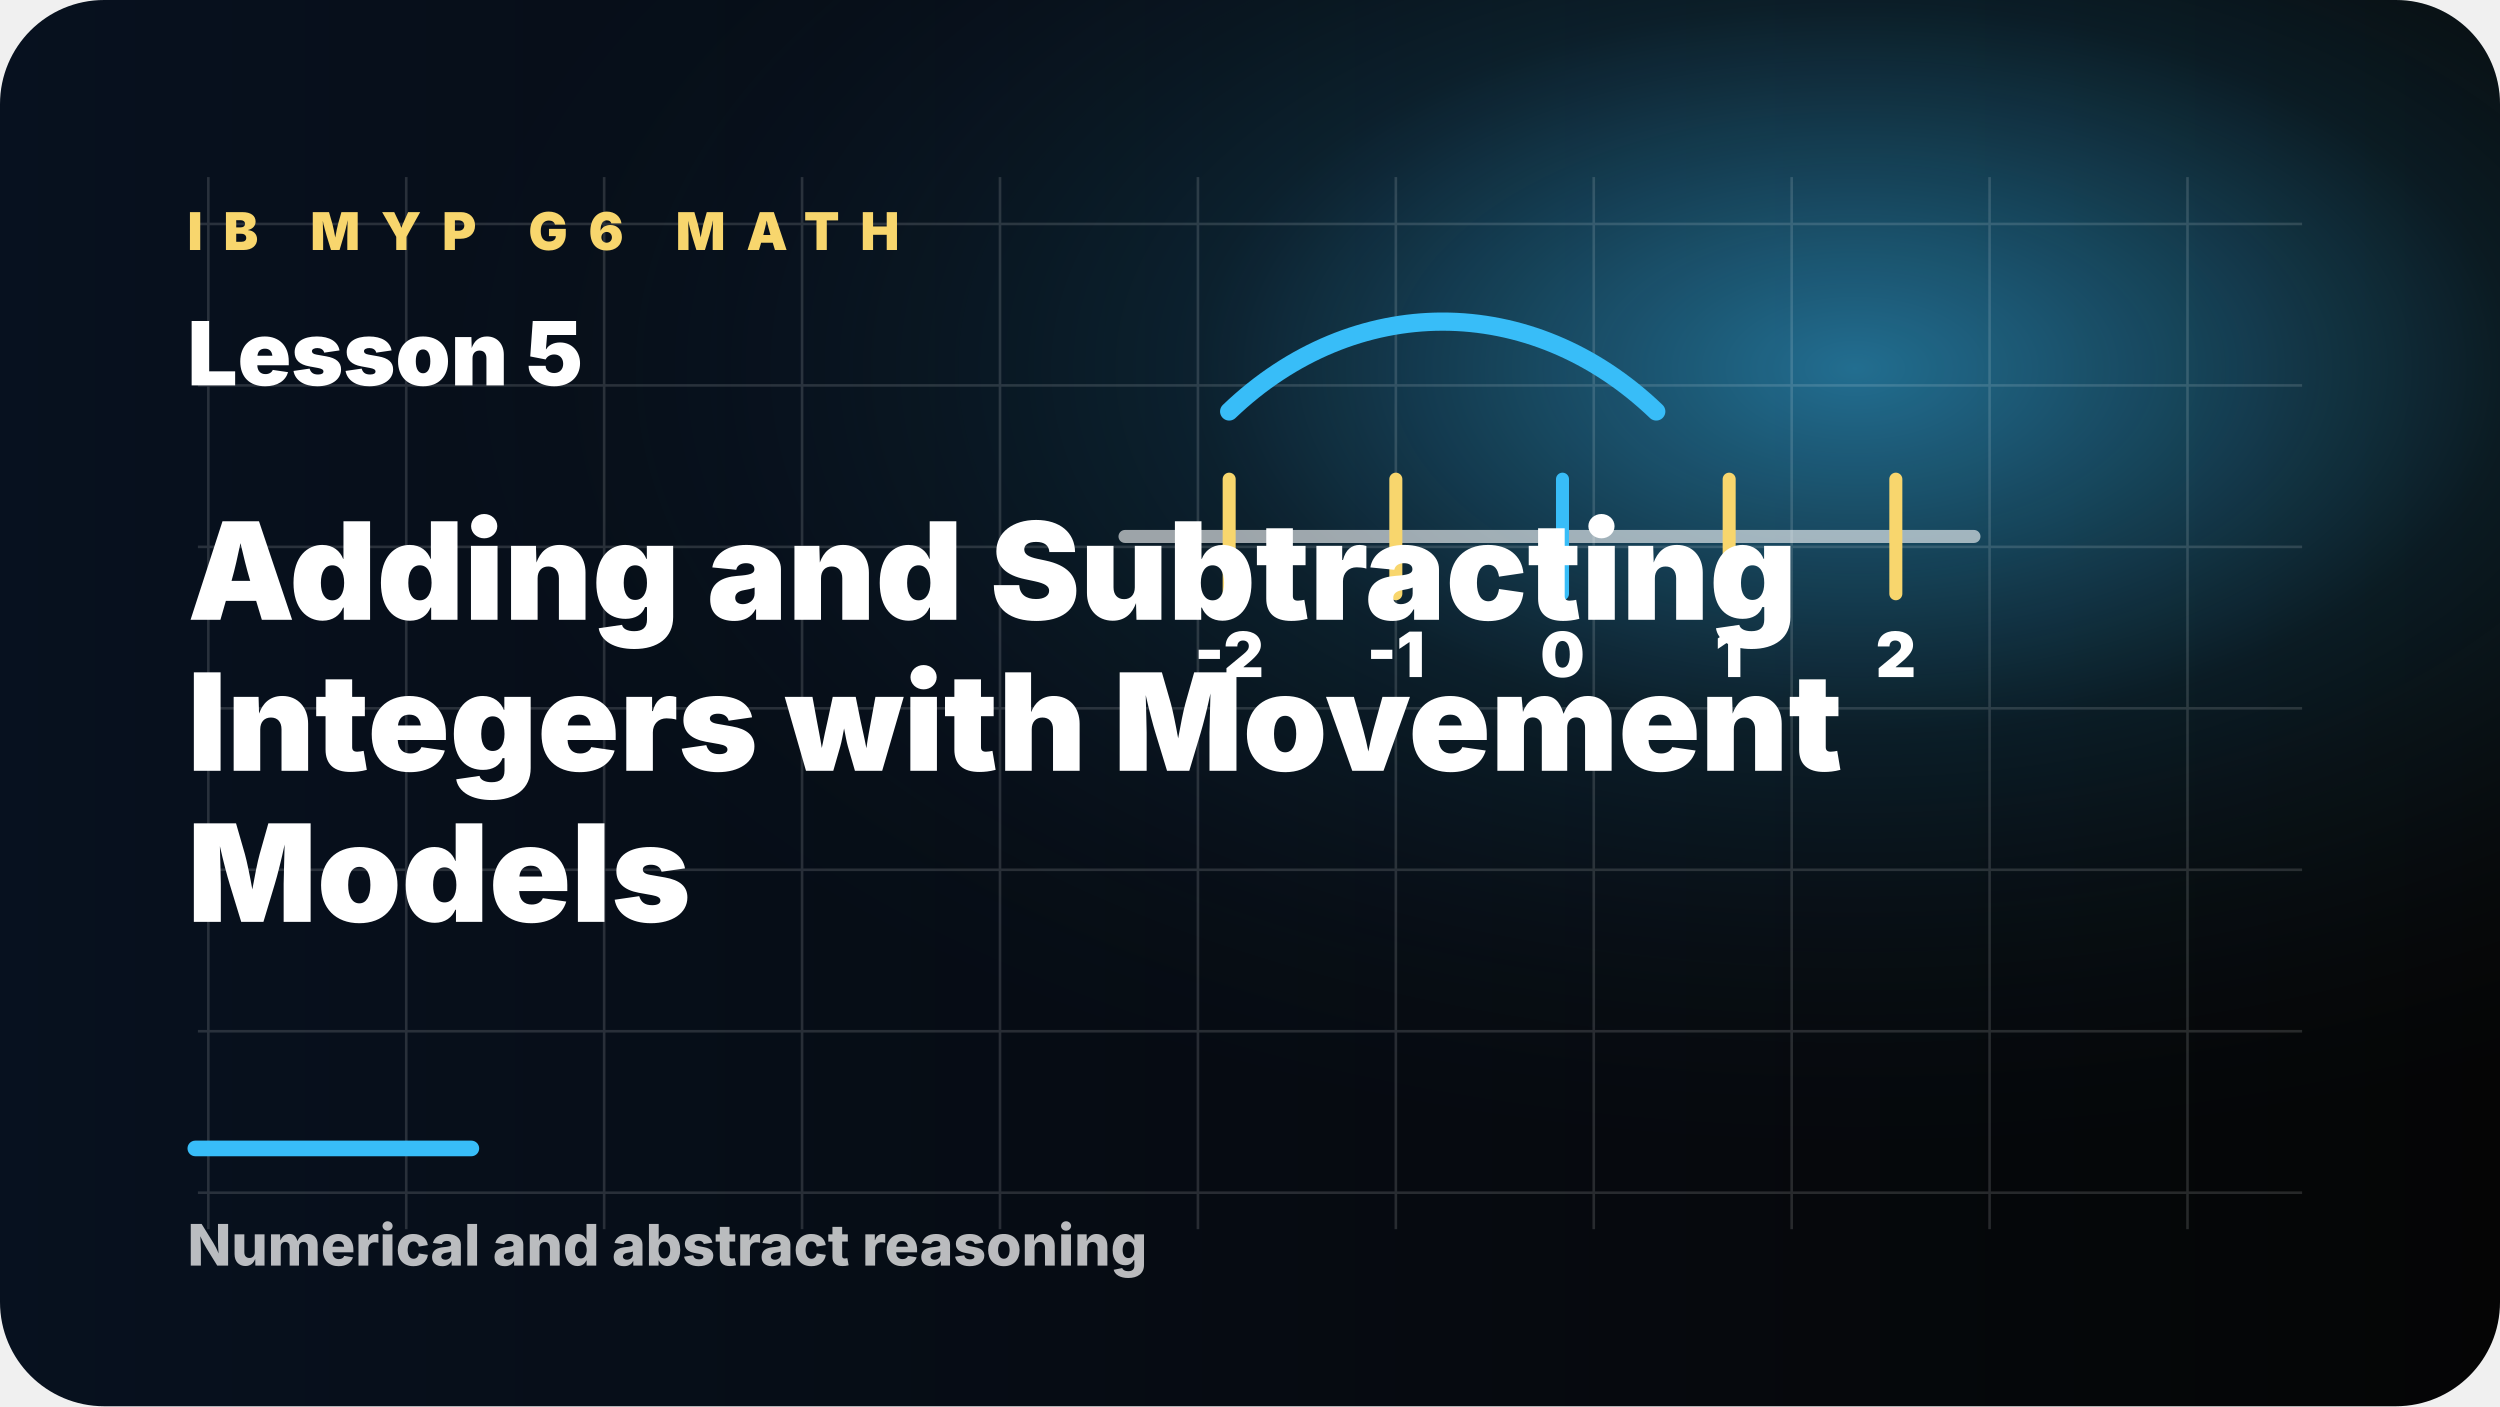
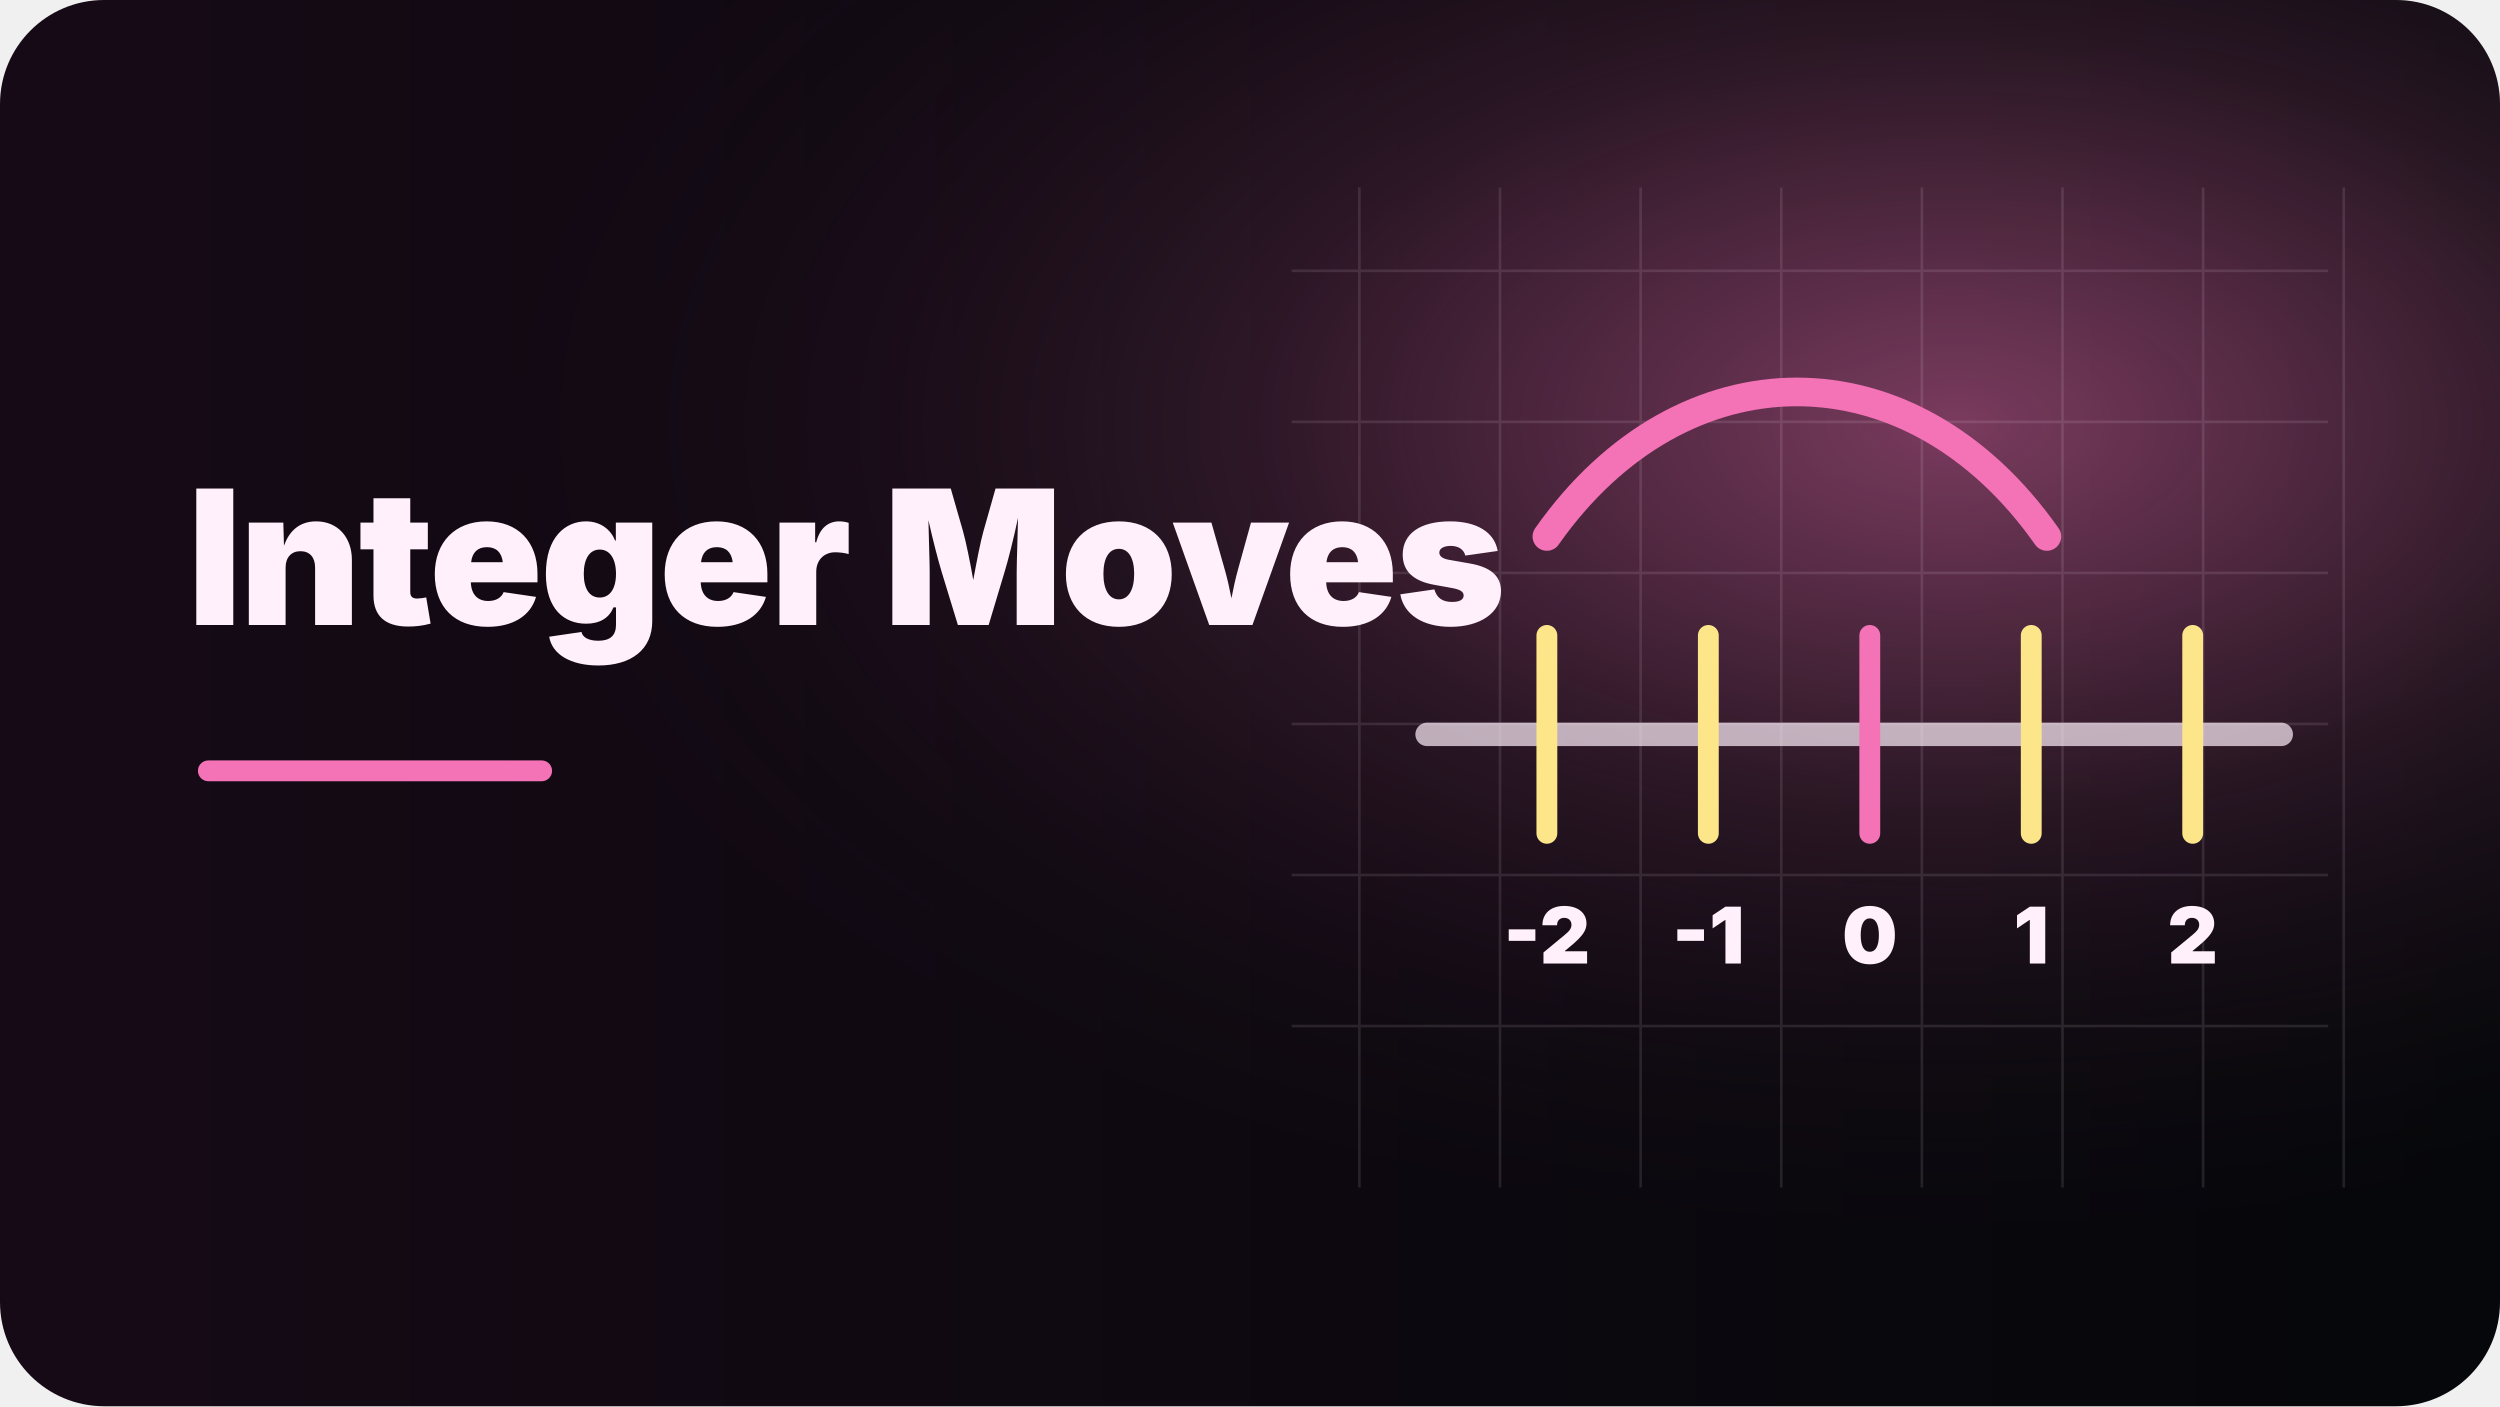
- <svg xmlns="http://www.w3.org/2000/svg" width="960" height="540" viewBox="0 0 960 540" role="img" aria-label="Adding and Subtracting Integers with Movement Models">
+ <svg xmlns="http://www.w3.org/2000/svg" width="960" height="540" viewBox="0 0 960 540" role="img" aria-label="Integer Moves">
  <defs>
-     <radialGradient id="glow5" cx="74%" cy="26%" r="58%">
-       <stop offset="0" stop-color="#38bdf8" stop-opacity="0.56" />
-       <stop offset="0.45" stop-color="#38bdf8" stop-opacity="0.12" />
-       <stop offset="1" stop-color="#07111f" stop-opacity="0" />
+     <radialGradient id="glow" cx="78%" cy="30%" r="60%">
+       <stop offset="0" stop-color="#f472b6" stop-opacity="0.48" />
+       <stop offset="0.46" stop-color="#f472b6" stop-opacity="0.14" />
+       <stop offset="1" stop-color="#160a16" stop-opacity="0" />
    </radialGradient>
-     <linearGradient id="shade5" x1="0" x2="1">
-       <stop offset="0" stop-color="#07111f" />
-       <stop offset="1" stop-color="#050505" />
+     <linearGradient id="base" x1="0" x2="1">
+       <stop offset="0" stop-color="#160a16" />
+       <stop offset="1" stop-color="#05070a" />
    </linearGradient>
  </defs>
-   <rect width="960" height="540" rx="40" fill="url(#shade5)" />
-   <rect width="960" height="540" rx="40" fill="url(#glow5)" />
-   <g opacity="0.14" stroke="white" stroke-width="1">
-     <line x1="80" y1="68" x2="80" y2="472" />
-     <line x1="156" y1="68" x2="156" y2="472" />
-     <line x1="232" y1="68" x2="232" y2="472" />
-     <line x1="308" y1="68" x2="308" y2="472" />
-     <line x1="384" y1="68" x2="384" y2="472" />
-     <line x1="460" y1="68" x2="460" y2="472" />
-     <line x1="536" y1="68" x2="536" y2="472" />
-     <line x1="612" y1="68" x2="612" y2="472" />
-     <line x1="688" y1="68" x2="688" y2="472" />
-     <line x1="764" y1="68" x2="764" y2="472" />
-     <line x1="840" y1="68" x2="840" y2="472" />
-     <line x1="76" y1="86" x2="884" y2="86" />
-     <line x1="76" y1="148" x2="884" y2="148" />
-     <line x1="76" y1="210" x2="884" y2="210" />
-     <line x1="76" y1="272" x2="884" y2="272" />
-     <line x1="76" y1="334" x2="884" y2="334" />
-     <line x1="76" y1="396" x2="884" y2="396" />
-     <line x1="76" y1="458" x2="884" y2="458" />
+   <rect width="960" height="540" rx="40" fill="url(#base)" />
+   <rect width="960" height="540" rx="40" fill="url(#glow)" />
+   <g opacity="0.11" stroke="#fff0fb" stroke-width="1">
+     <line x1="522" y1="72" x2="522" y2="456" />
+     <line x1="576" y1="72" x2="576" y2="456" />
+     <line x1="630" y1="72" x2="630" y2="456" />
+     <line x1="684" y1="72" x2="684" y2="456" />
+     <line x1="738" y1="72" x2="738" y2="456" />
+     <line x1="792" y1="72" x2="792" y2="456" />
+     <line x1="846" y1="72" x2="846" y2="456" />
+     <line x1="900" y1="72" x2="900" y2="456" />
+     <line x1="496" y1="104" x2="894" y2="104" />
+     <line x1="496" y1="162" x2="894" y2="162" />
+     <line x1="496" y1="220" x2="894" y2="220" />
+     <line x1="496" y1="278" x2="894" y2="278" />
+     <line x1="496" y1="336" x2="894" y2="336" />
+     <line x1="496" y1="394" x2="894" y2="394" />
  </g>
-   <g stroke-linecap="round" font-family="Inter, Arial, sans-serif">
-     <line x1="432" y1="206" x2="758" y2="206" stroke="white" stroke-width="5" opacity="0.6" />
+   <g stroke-linecap="round" stroke-linejoin="round" font-family="Inter, Arial, sans-serif">
+     <path d="M548 282 H876" stroke="#fff0fb" stroke-width="9" opacity="0.7" />
    <g>
-       <line x1="472" y1="184" x2="472" y2="228" stroke="#f8d66d" stroke-width="5" />
-       <text x="472" y="260" text-anchor="middle" fill="white" font-size="24" font-weight="900">-2</text>
+       <line x1="594" y1="244" x2="594" y2="320" stroke="#fde68a" stroke-width="8" />
+       <text x="594" y="370" text-anchor="middle" fill="#fff0fb" font-size="30" font-weight="900">-2</text>
    </g>
    <g>
-       <line x1="536" y1="184" x2="536" y2="228" stroke="#f8d66d" stroke-width="5" />
-       <text x="536" y="260" text-anchor="middle" fill="white" font-size="24" font-weight="900">-1</text>
+       <line x1="656" y1="244" x2="656" y2="320" stroke="#fde68a" stroke-width="8" />
+       <text x="656" y="370" text-anchor="middle" fill="#fff0fb" font-size="30" font-weight="900">-1</text>
    </g>
    <g>
-       <line x1="600" y1="184" x2="600" y2="228" stroke="#38bdf8" stroke-width="5" />
-       <text x="600" y="260" text-anchor="middle" fill="white" font-size="24" font-weight="900">0</text>
+       <line x1="718" y1="244" x2="718" y2="320" stroke="#f472b6" stroke-width="8" />
+       <text x="718" y="370" text-anchor="middle" fill="#fff0fb" font-size="30" font-weight="900">0</text>
    </g>
    <g>
-       <line x1="664" y1="184" x2="664" y2="228" stroke="#f8d66d" stroke-width="5" />
-       <text x="664" y="260" text-anchor="middle" fill="white" font-size="24" font-weight="900">1</text>
+       <line x1="780" y1="244" x2="780" y2="320" stroke="#fde68a" stroke-width="8" />
+       <text x="780" y="370" text-anchor="middle" fill="#fff0fb" font-size="30" font-weight="900">1</text>
    </g>
    <g>
-       <line x1="728" y1="184" x2="728" y2="228" stroke="#f8d66d" stroke-width="5" />
-       <text x="728" y="260" text-anchor="middle" fill="white" font-size="24" font-weight="900">2</text>
+       <line x1="842" y1="244" x2="842" y2="320" stroke="#fde68a" stroke-width="8" />
+       <text x="842" y="370" text-anchor="middle" fill="#fff0fb" font-size="30" font-weight="900">2</text>
    </g>
-     <path d="M472 158 C520 112 588 112 636 158" fill="none" stroke="#38bdf8" stroke-width="7" />
+     <path d="M594 206 C646 132 734 132 786 206" fill="none" stroke="#f472b6" stroke-width="11" />
  </g>
  <g font-family="Inter, Arial, sans-serif">
-     <text x="72" y="96" fill="#f8d66d" font-size="20" font-weight="900" letter-spacing="8">IB MYP G6 MATH</text>
-     <text x="72" y="148" fill="white" font-size="34" font-weight="900">Lesson 5</text>
-     <text x="72" y="238" fill="white" font-size="52" font-weight="950">Adding and Subtracting</text>
-     <text x="72" y="296" fill="white" font-size="52" font-weight="950">Integers with Movement</text>
-     <text x="72" y="354" fill="white" font-size="52" font-weight="950">Models</text>
-     <rect x="72" y="438" width="112" height="6" rx="3" fill="#38bdf8" />
-     <text x="72" y="486" fill="rgba(255,255,255,0.72)" font-size="22" font-weight="800">Numerical and abstract reasoning</text>
+     <text x="72" y="240" fill="#fff0fb" font-size="72" font-weight="950" letter-spacing="-1">Integer Moves</text>
+     <rect x="76" y="292" width="136" height="8" rx="4" fill="#f472b6" />
  </g>
</svg>
